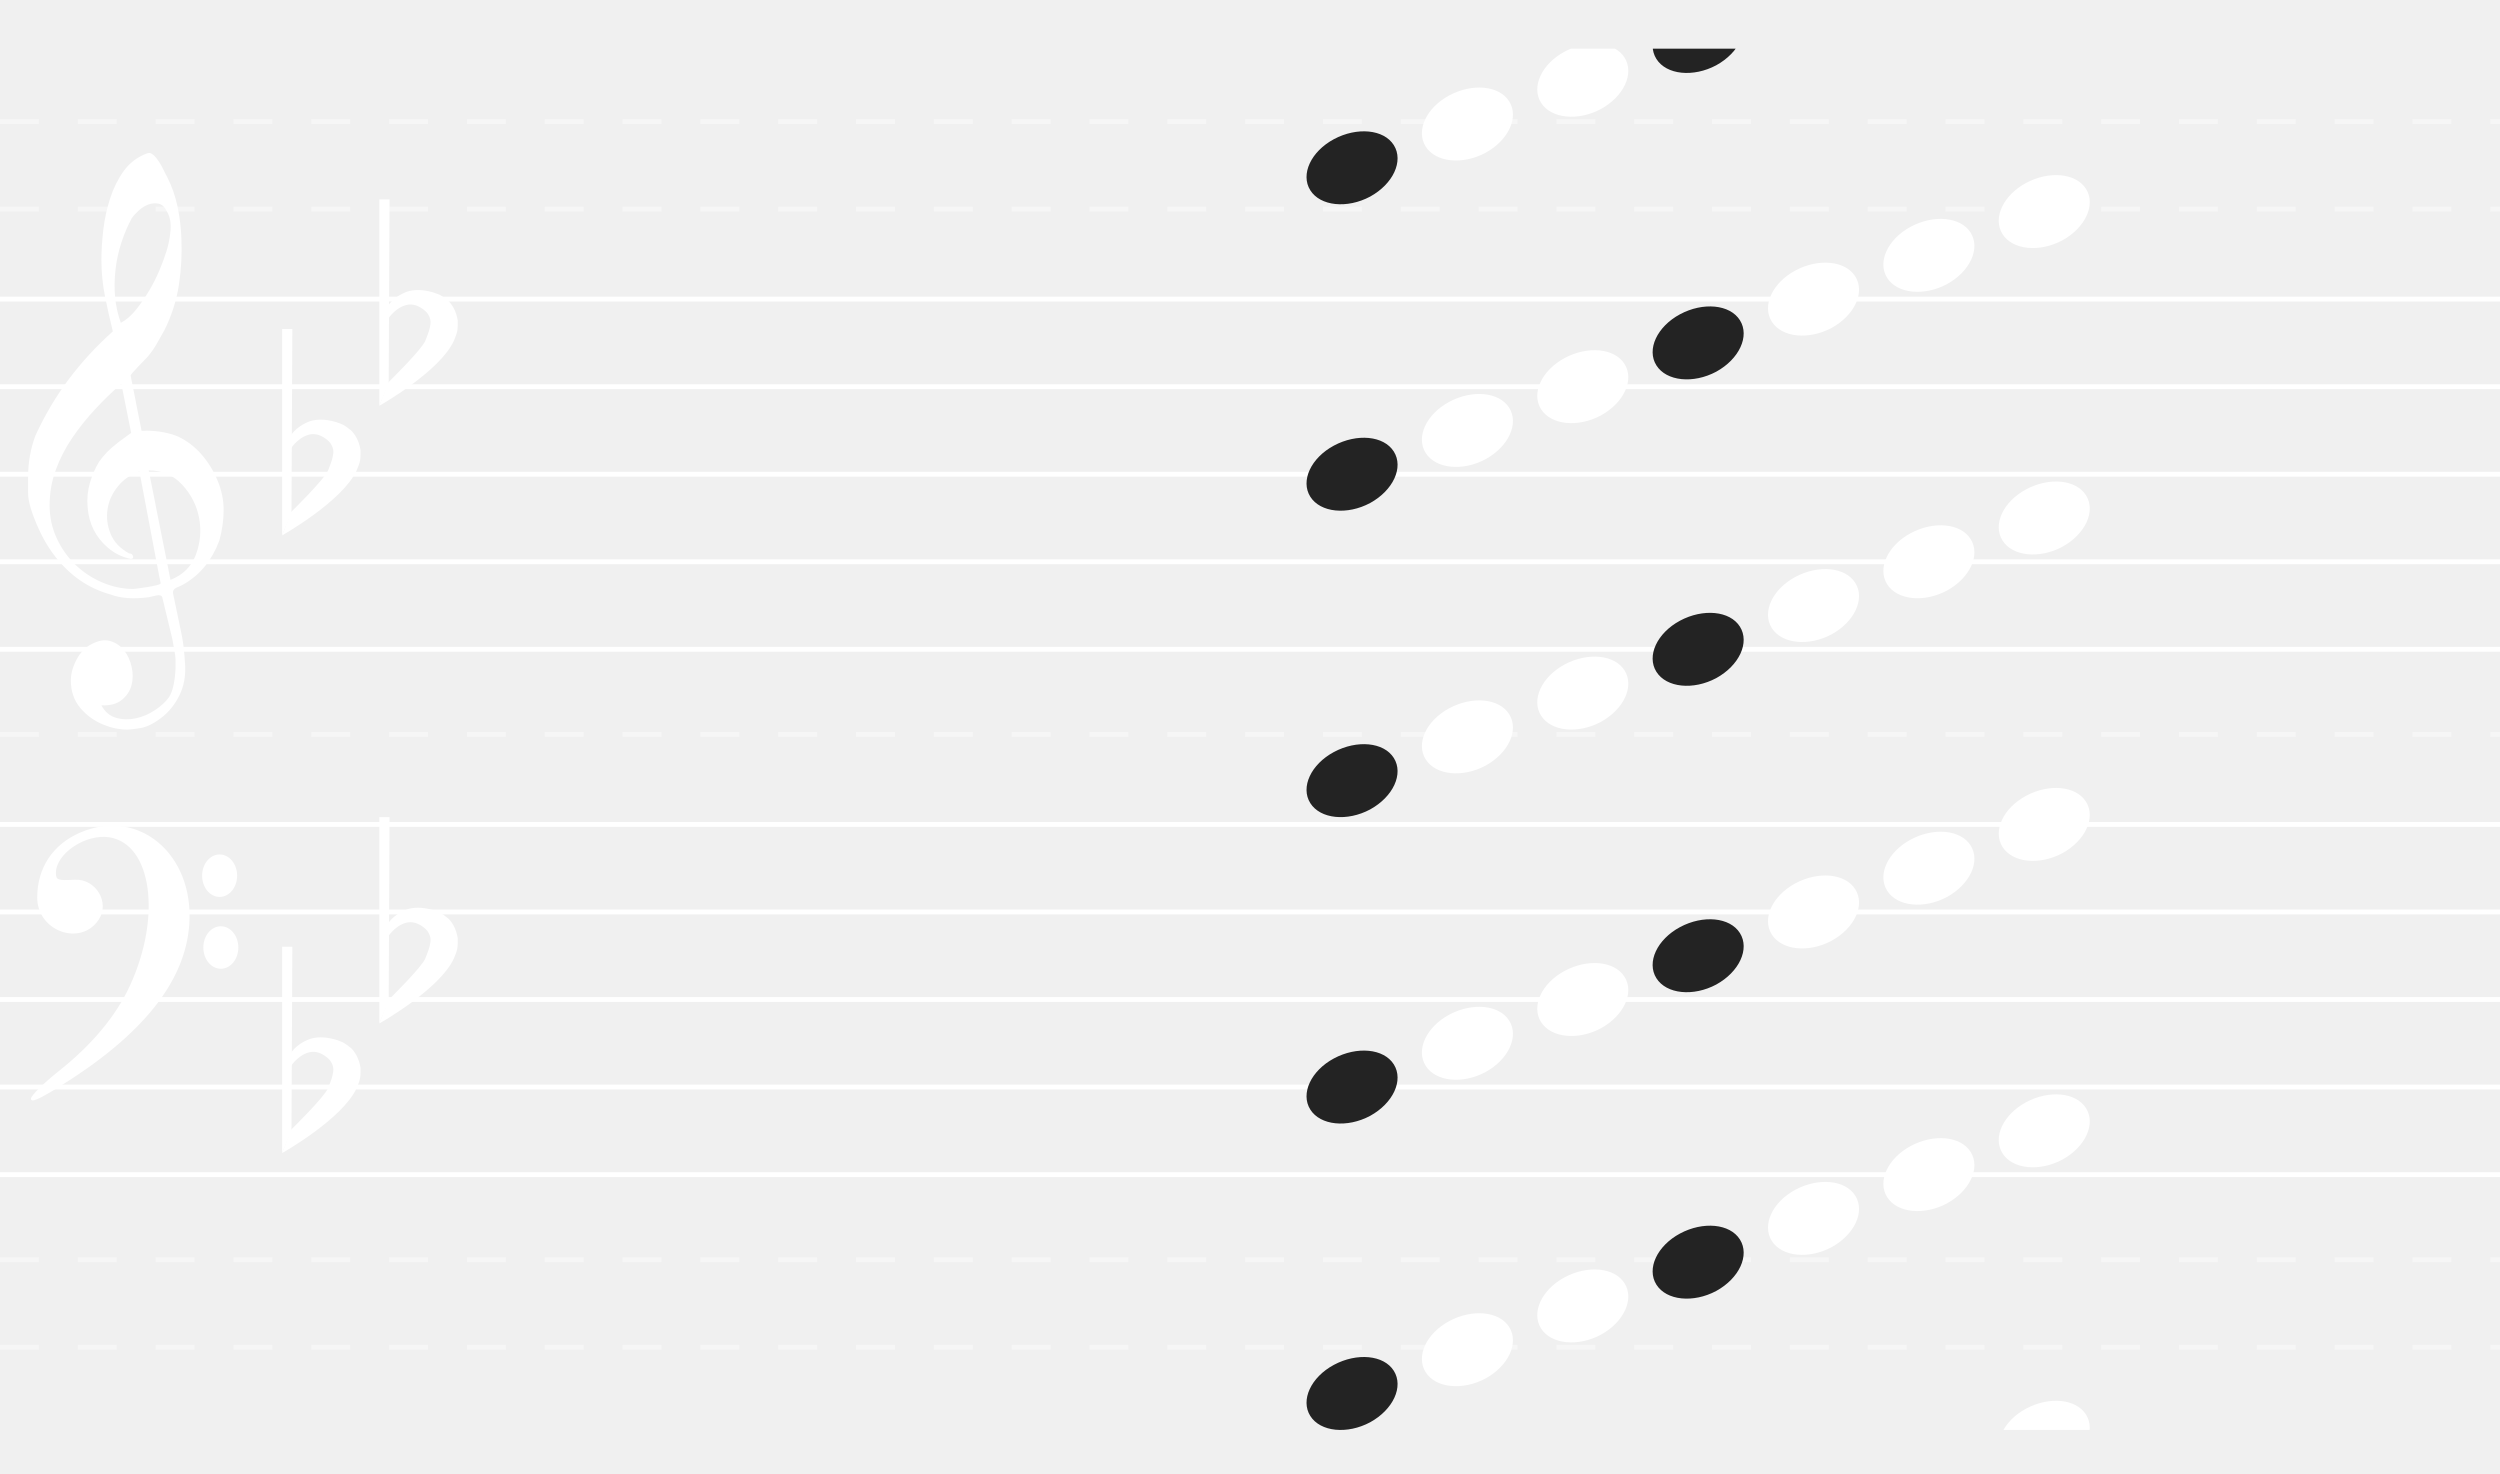
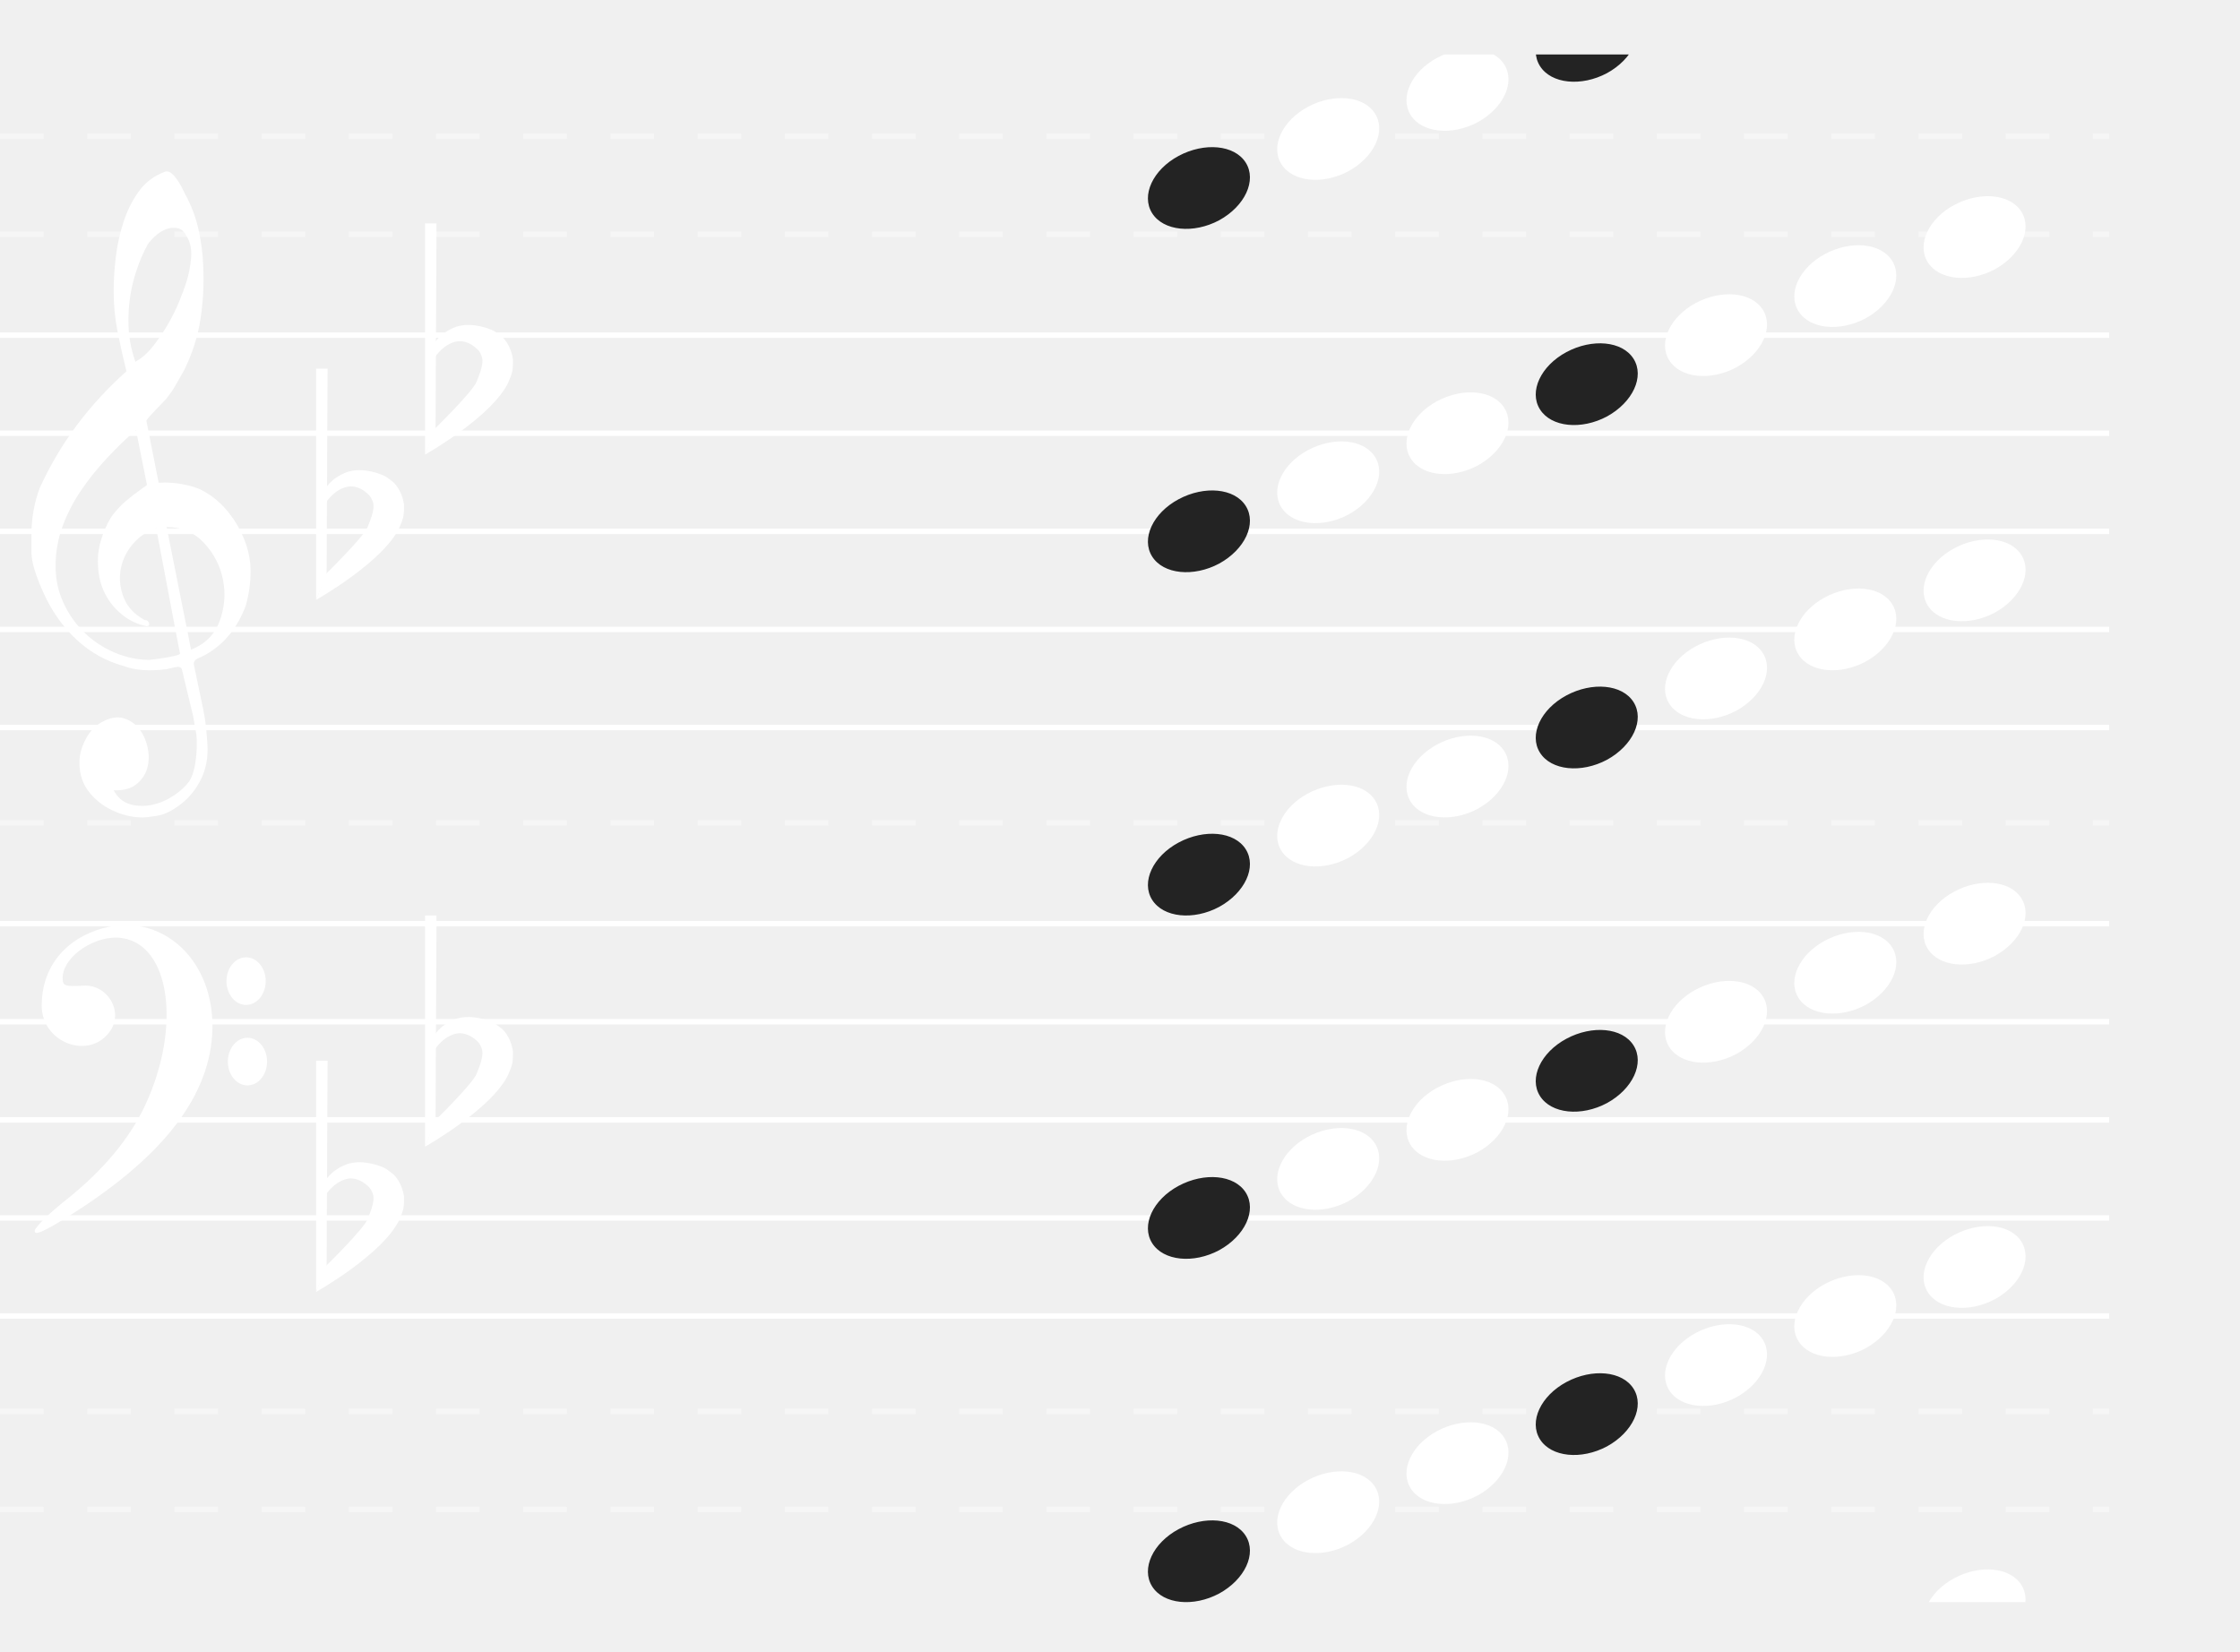
- <svg xmlns="http://www.w3.org/2000/svg" width="514" height="303" viewBox="0 0 514 303" fill="none">
-   <line y1="25" x2="514" y2="25" stroke="white" stroke-opacity="0.4" stroke-dasharray="8 8" />
-   <line y1="43" x2="514" y2="43" stroke="white" stroke-opacity="0.4" stroke-dasharray="8 8" />
-   <path d="M0 61.5H514" stroke="white" />
-   <path d="M0 79.5H514" stroke="white" />
-   <path d="M0 97.5H514" stroke="white" />
-   <path d="M0 115.5H514" stroke="white" />
-   <path d="M0 133.5H514" stroke="white" />
-   <line x1="4.2447e-08" y1="151" x2="514" y2="151" stroke="white" stroke-opacity="0.4" stroke-dasharray="8 8" />
-   <path d="M0 169.5H514" stroke="white" />
-   <path d="M0 187.5H514" stroke="white" />
-   <path d="M0 205.5H514" stroke="white" />
-   <path d="M0 223.5H514" stroke="white" />
-   <path d="M0 241.5H514" stroke="white" />
-   <line x1="4.2447e-08" y1="259" x2="514" y2="259" stroke="white" stroke-opacity="0.4" stroke-dasharray="8 8" />
-   <line x1="4.2447e-08" y1="277" x2="514" y2="277" stroke="white" stroke-opacity="0.4" stroke-dasharray="8 8" />
+ <svg xmlns="http://www.w3.org/2000/svg" width="411" height="303" viewBox="0 0 411 303" fill="none">
+   <line y1="25" x2="387" y2="25" stroke="white" stroke-opacity="0.4" stroke-dasharray="8 8" />
+   <line y1="43" x2="387" y2="43" stroke="white" stroke-opacity="0.4" stroke-dasharray="8 8" />
+   <path d="M0 61.5H387" stroke="white" />
+   <path d="M0 79.5H387" stroke="white" />
+   <path d="M0 97.5H387" stroke="white" />
+   <path d="M0 115.5H387" stroke="white" />
+   <path d="M0 133.5H387" stroke="white" />
+   <line x1="4.2447e-08" y1="151" x2="387" y2="151" stroke="white" stroke-opacity="0.4" stroke-dasharray="8 8" />
+   <path d="M0 169.5H387" stroke="white" />
+   <path d="M0 187.5H387" stroke="white" />
+   <path d="M0 205.5H387" stroke="white" />
+   <path d="M0 223.5H387" stroke="white" />
+   <path d="M0 241.5H387" stroke="white" />
+   <line x1="4.2447e-08" y1="259" x2="387" y2="259" stroke="white" stroke-opacity="0.4" stroke-dasharray="8 8" />
+   <line x1="4.2447e-08" y1="277" x2="387" y2="277" stroke="white" stroke-opacity="0.4" stroke-dasharray="8 8" />
  <path d="M28.663 96.938C26.878 97.542 25.403 98.563 24.238 99.999C23.073 101.435 22.363 103.004 22.108 104.705C21.853 106.406 22.062 108.088 22.736 109.751C23.41 111.414 24.675 112.756 26.532 113.777C26.969 113.777 27.242 113.966 27.352 114.344C27.461 114.722 27.297 114.91 26.86 114.91C25.076 114.533 23.51 113.758 22.162 112.586C19.649 110.431 18.266 107.654 18.011 104.252C17.865 102.551 18.02 100.907 18.475 99.319C18.93 97.731 19.558 96.276 20.36 94.953C21.343 93.555 22.508 92.345 23.856 91.325C23.928 91.249 24.138 91.079 24.484 90.814C24.83 90.55 25.167 90.304 25.494 90.077C25.822 89.851 26.314 89.492 26.969 89L24.948 78.908C23.164 80.457 21.398 82.168 19.65 84.039C17.901 85.91 16.317 87.885 14.897 89.964C13.477 92.043 12.339 94.245 11.483 96.569C10.627 98.894 10.199 101.341 10.199 103.912C10.199 106.293 10.682 108.532 11.647 110.63C12.612 112.728 13.896 114.552 15.498 116.101C17.1 117.651 18.948 118.87 21.043 119.759C23.137 120.647 25.258 121.091 27.406 121.091C27.48 121.091 27.816 121.053 28.417 120.977C29.018 120.902 29.655 120.808 30.329 120.694C31.003 120.581 31.622 120.458 32.186 120.325C32.75 120.193 33.033 120.051 33.033 119.9L32.705 118.313C31.285 110.866 29.937 103.741 28.663 96.938ZM30.575 96.711L35.054 119.22C37.64 118.199 39.387 116.451 40.298 113.975C41.209 111.5 41.417 108.986 40.926 106.435C40.434 103.883 39.278 101.624 37.457 99.659C35.637 97.693 33.342 96.711 30.575 96.711ZM24.839 66.378C25.968 65.772 27.015 64.866 27.98 63.656C28.945 62.447 29.837 61.152 30.657 59.772C31.476 58.393 32.186 56.985 32.787 55.548C33.388 54.112 33.87 52.808 34.234 51.636C34.635 50.389 34.908 48.99 35.054 47.441C35.2 45.891 34.963 44.587 34.344 43.528C33.907 42.584 33.334 42.036 32.623 41.884C31.913 41.733 31.203 41.79 30.493 42.054C29.783 42.319 29.109 42.744 28.471 43.33C27.834 43.916 27.37 44.435 27.079 44.889C26.277 46.363 25.576 48.007 24.976 49.822C24.375 51.636 23.965 53.517 23.747 55.464C23.528 57.41 23.501 59.281 23.665 61.077C23.828 62.872 24.22 64.639 24.839 66.378ZM23.2 68.135C22.581 65.641 22.035 63.193 21.561 60.793C21.088 58.393 20.851 55.926 20.851 53.394C20.851 51.542 20.979 49.51 21.234 47.299C21.489 45.088 21.953 42.933 22.627 40.835C23.3 38.737 24.229 36.857 25.413 35.194C26.596 33.531 28.171 32.321 30.138 31.565C30.32 31.49 30.502 31.452 30.684 31.452C30.939 31.452 31.239 31.603 31.585 31.906C31.931 32.208 32.295 32.652 32.678 33.238C33.06 33.824 33.397 34.428 33.688 35.052C33.979 35.676 34.198 36.101 34.344 36.328C35.327 38.256 36.046 40.306 36.502 42.479C36.957 44.653 37.221 46.817 37.294 48.971C37.439 52.222 37.266 55.435 36.775 58.61C36.283 61.785 35.291 64.885 33.797 67.908C33.288 68.816 32.769 69.732 32.241 70.658C31.713 71.585 31.085 72.482 30.356 73.351C30.211 73.503 29.947 73.777 29.564 74.173C29.181 74.57 28.79 74.977 28.389 75.392C27.989 75.808 27.634 76.196 27.324 76.554C27.015 76.914 26.86 77.131 26.86 77.207L29.099 88.546C29.114 88.621 30.22 88.546 30.22 88.546C32.357 88.574 34.619 88.933 36.584 89.737C38.477 90.644 40.107 91.891 41.473 93.479C42.838 95.067 43.93 96.853 44.75 98.837C45.569 100.821 45.979 102.834 45.979 104.875C45.979 106.916 45.687 108.995 45.105 111.112C43.612 115.119 41.227 118.086 37.949 120.013C37.585 120.24 37.066 120.496 36.392 120.779C35.719 121.062 35.455 121.507 35.6 122.111C36.474 126.23 37.066 129.063 37.376 130.616C37.685 132.168 37.913 134.172 38.058 136.626C38.204 138.973 37.812 141.084 36.884 142.972C35.955 144.869 34.708 146.407 33.142 147.595C31.576 148.79 30.147 149.484 28.854 149.698C27.561 149.906 26.678 150.006 26.205 150.006C24.566 150.006 22.963 149.684 21.398 149.04C19.467 148.289 17.847 147.137 16.536 145.584C15.225 144.031 14.569 142.142 14.569 139.917C14.569 138.515 14.961 137.077 15.744 135.603C16.527 134.129 17.556 133.07 18.83 132.433C20.25 131.675 21.534 131.467 22.681 131.803C23.828 132.147 24.775 132.791 25.522 133.735C26.268 134.68 26.787 135.825 27.079 137.163C27.37 138.508 27.352 139.76 27.024 140.933C26.696 142.107 26.032 143.101 25.03 143.91C24.029 144.725 22.636 145.09 20.851 145.019C21.58 146.378 22.599 147.237 23.91 147.595C25.221 147.96 26.569 147.981 27.952 147.68C29.337 147.38 30.638 146.822 31.858 146.006C33.078 145.198 34.035 144.318 34.726 143.373C35.163 142.693 35.491 141.806 35.71 140.711C35.928 139.61 36.056 138.472 36.092 137.277C36.128 136.089 36.092 135.159 35.983 134.501C35.873 133.835 35.691 132.805 35.436 131.41C34.344 126.838 33.652 123.962 33.36 122.788C33.215 122.414 32.823 122.291 32.186 122.423C31.549 122.556 31.012 122.679 30.575 122.788C27.443 123.21 24.821 123.017 22.709 122.225C19.431 121.318 16.545 119.701 14.05 117.377C11.556 115.053 9.553 112.237 8.042 108.929C6.53 105.622 5.775 103.108 5.775 101.388C5.775 99.669 5.775 98.582 5.775 98.128C5.775 95.067 6.285 92.194 7.304 89.51C9.234 85.314 11.52 81.459 14.16 77.944C16.8 74.429 19.813 71.159 23.2 68.135Z" fill="white" />
  <path d="M49.003 194.808C49.003 197.22 47.391 199.175 45.404 199.175C43.416 199.175 41.805 197.22 41.805 194.808C41.805 192.396 43.416 190.441 45.404 190.441C47.391 190.441 49.003 192.396 49.003 194.808ZM48.754 180.042C48.754 182.454 47.143 184.409 45.155 184.409C43.168 184.409 41.556 182.454 41.556 180.042C41.556 177.63 43.168 175.675 45.155 175.675C47.143 175.675 48.754 177.63 48.754 180.042ZM6.368 225.885C6.368 225.261 8.96 222.695 12.128 220.182C18.939 214.778 23.857 208.866 26.718 202.645C33.279 188.379 31.2 173.504 22.457 172.146C17.621 171.394 11.498 175.482 11.498 179.461C11.498 180.938 11.824 181.057 15.369 180.873C19.707 180.649 22.642 185.54 20.295 189.081C16.585 194.678 7.651 191.463 7.651 184.532C7.651 178.458 10.842 173.623 16.459 171.189C28.479 165.98 39.92 175.583 38.918 190.04C38.097 201.89 29.19 212.956 11.899 223.611C7.797 226.139 6.368 226.726 6.368 225.885Z" fill="white" />
  <path d="M58 194.649H60.104L59.929 232.519L58 237.045V194.649Z" fill="white" />
  <path d="M67.468 223.689C68.169 221.872 68.344 221.474 68.519 220.247C68.695 219.019 67.818 217.967 67.818 217.967C67.818 217.967 65.89 215.688 63.435 216.389C60.98 217.091 59.578 219.545 59.578 219.545V216.915C59.578 216.915 60.455 214.812 63.786 213.584C65.013 213.234 66.591 213.058 69.045 213.76C70.448 214.286 70.448 214.11 72.201 215.513C72.903 216.214 73.779 217.441 74.13 219.545C74.13 221.474 74.13 221.825 73.341 223.689C70.448 230.065 58 237.078 58 237.078L59.841 232.28C59.841 232.28 66.766 225.506 67.468 223.689Z" fill="white" />
  <path d="M77.987 168H80.091L79.915 205.87L77.987 210.396V168Z" fill="white" />
  <path d="M87.454 197.04C88.156 195.223 88.331 194.825 88.506 193.597C88.682 192.37 87.805 191.318 87.805 191.318C87.805 191.318 85.876 189.039 83.422 189.74C80.967 190.441 79.565 192.896 79.565 192.896V190.266C79.565 190.266 80.441 188.162 83.772 186.935C85 186.584 86.578 186.409 89.032 187.11C90.435 187.636 90.435 187.461 92.188 188.864C92.889 189.565 93.766 190.792 94.117 192.896C94.117 194.825 94.117 195.175 93.328 197.04C90.435 203.416 77.987 210.429 77.987 210.429L79.828 205.631C79.828 205.631 86.753 198.857 87.454 197.04Z" fill="white" />
  <path d="M58 67.649H60.104L59.929 105.519L58 110.045V67.649Z" fill="white" />
  <path d="M67.468 96.689C68.169 94.872 68.344 94.474 68.519 93.247C68.695 92.019 67.818 90.967 67.818 90.967C67.818 90.967 65.89 88.688 63.435 89.389C60.98 90.091 59.578 92.545 59.578 92.545V89.915C59.578 89.915 60.455 87.812 63.786 86.584C65.013 86.234 66.591 86.058 69.045 86.76C70.448 87.286 70.448 87.11 72.201 88.513C72.903 89.214 73.779 90.441 74.13 92.545C74.13 94.474 74.13 94.825 73.341 96.689C70.448 103.065 58 110.078 58 110.078L59.841 105.28C59.841 105.28 66.766 98.506 67.468 96.689Z" fill="white" />
  <path d="M77.987 41H80.091L79.915 78.87L77.987 83.396V41Z" fill="white" />
  <path d="M87.454 70.04C88.156 68.222 88.331 67.825 88.506 66.597C88.682 65.37 87.805 64.318 87.805 64.318C87.805 64.318 85.876 62.039 83.422 62.74C80.967 63.441 79.565 65.896 79.565 65.896V63.266C79.565 63.266 80.441 61.162 83.772 59.935C85 59.584 86.578 59.409 89.032 60.11C90.435 60.636 90.435 60.461 92.188 61.864C92.889 62.565 93.766 63.792 94.117 65.896C94.117 67.825 94.117 68.175 93.328 70.04C90.435 76.416 77.987 83.428 77.987 83.428L79.828 78.631C79.828 78.631 86.753 71.857 87.454 70.04Z" fill="white" />
  <g clip-path="url(#clip0_25_3796)">
-     <path d="M269.396 39.121C267.333 35.844 269.544 31.134 274.26 28.608C278.977 26.083 284.504 26.561 286.568 29.837C288.631 33.114 286.42 37.824 281.704 40.418C276.987 42.944 271.46 42.398 269.396 39.121Z" fill="#232323" />
-     <path d="M293.116 30.121C291.052 26.844 293.263 22.134 297.98 19.608C302.696 17.083 308.223 17.561 310.287 20.837C312.35 24.114 310.14 28.824 305.423 31.418C300.706 33.944 295.179 33.398 293.116 30.121Z" fill="white" />
-     <path d="M316.835 21.121C314.772 17.844 316.983 13.134 321.699 10.608C326.416 8.083 331.943 8.561 334.006 11.837C336.07 15.114 333.859 19.824 329.142 22.418C324.426 24.944 318.899 24.398 316.835 21.121Z" fill="white" />
-     <path d="M340.555 12.121C338.491 8.844 340.702 4.134 345.419 1.608C350.135 -0.917 355.662 -0.439 357.726 2.837C359.789 6.114 357.579 10.824 352.862 13.418C348.145 15.944 342.618 15.398 340.555 12.121Z" fill="#232323" />
-     <path d="M269.396 102.121C267.333 98.844 269.544 94.134 274.26 91.609C278.977 89.083 284.504 89.561 286.568 92.837C288.631 96.114 286.42 100.824 281.704 103.418C276.987 105.944 271.46 105.398 269.396 102.121Z" fill="#232323" />
-     <path d="M293.116 93.121C291.052 89.844 293.263 85.134 297.98 82.609C302.696 80.083 308.223 80.561 310.287 83.837C312.35 87.114 310.14 91.824 305.423 94.418C300.706 96.944 295.179 96.397 293.116 93.121Z" fill="white" />
-     <path d="M316.835 84.121C314.772 80.844 316.983 76.134 321.699 73.609C326.416 71.083 331.943 71.561 334.006 74.837C336.07 78.114 333.859 82.824 329.142 85.418C324.426 87.944 318.899 87.397 316.835 84.121Z" fill="white" />
-     <path d="M340.555 75.121C338.491 71.844 340.702 67.134 345.419 64.609C350.135 62.083 355.662 62.561 357.726 65.837C359.789 69.114 357.579 73.824 352.862 76.418C348.145 78.944 342.618 78.397 340.555 75.121Z" fill="#232323" />
-     <path d="M364.274 66.121C362.211 62.844 364.421 58.134 369.138 55.608C373.855 53.083 379.382 53.561 381.445 56.837C383.509 60.114 381.298 64.824 376.581 67.418C371.865 69.944 366.338 69.397 364.274 66.121Z" fill="white" />
-     <path d="M387.994 57.121C385.93 53.844 388.141 49.134 392.858 46.608C397.574 44.083 403.101 44.561 405.165 47.837C407.228 51.114 405.018 55.824 400.301 58.418C395.584 60.944 390.057 60.398 387.994 57.121Z" fill="white" />
-     <path d="M411.713 48.121C409.65 44.844 411.86 40.134 416.577 37.608C421.294 35.083 426.821 35.561 428.884 38.837C430.948 42.114 428.737 46.824 424.02 49.418C419.304 51.944 413.777 51.398 411.713 48.121Z" fill="white" />
-     <path d="M269.396 165.121C267.333 161.844 269.544 157.134 274.26 154.608C278.977 152.083 284.504 152.561 286.568 155.837C288.631 159.114 286.42 163.824 281.704 166.418C276.987 168.944 271.46 168.398 269.396 165.121Z" fill="#232323" />
-     <path d="M293.116 156.121C291.052 152.844 293.263 148.134 297.98 145.608C302.696 143.083 308.223 143.561 310.287 146.837C312.35 150.114 310.14 154.824 305.423 157.418C300.706 159.944 295.179 159.398 293.116 156.121Z" fill="white" />
-     <path d="M316.835 147.121C314.772 143.844 316.983 139.134 321.699 136.608C326.416 134.083 331.943 134.561 334.006 137.837C336.07 141.114 333.859 145.824 329.142 148.418C324.426 150.944 318.899 150.398 316.835 147.121Z" fill="white" />
-     <path d="M340.555 138.121C338.491 134.844 340.702 130.134 345.419 127.608C350.135 125.083 355.662 125.561 357.726 128.837C359.789 132.114 357.579 136.824 352.862 139.418C348.145 141.944 342.618 141.398 340.555 138.121Z" fill="#232323" />
-     <path d="M364.274 129.121C362.211 125.844 364.421 121.134 369.138 118.608C373.855 116.083 379.382 116.561 381.445 119.837C383.509 123.114 381.298 127.824 376.581 130.418C371.865 132.944 366.338 132.398 364.274 129.121Z" fill="white" />
-     <path d="M387.994 120.121C385.93 116.844 388.141 112.134 392.858 109.608C397.574 107.083 403.101 107.561 405.165 110.837C407.228 114.114 405.018 118.824 400.301 121.418C395.584 123.944 390.057 123.398 387.994 120.121Z" fill="white" />
-     <path d="M411.713 111.121C409.65 107.844 411.86 103.134 416.577 100.608C421.294 98.083 426.821 98.561 428.884 101.837C430.948 105.114 428.737 109.824 424.02 112.418C419.304 114.944 413.777 114.398 411.713 111.121Z" fill="white" />
-     <path d="M269.396 228.121C267.333 224.844 269.544 220.134 274.26 217.608C278.977 215.083 284.504 215.561 286.568 218.837C288.631 222.114 286.42 226.824 281.704 229.418C276.987 231.944 271.46 231.398 269.396 228.121Z" fill="#232323" />
-     <path d="M293.116 219.121C291.052 215.844 293.263 211.134 297.98 208.608C302.696 206.083 308.223 206.561 310.287 209.837C312.35 213.114 310.14 217.824 305.423 220.418C300.706 222.944 295.179 222.398 293.116 219.121Z" fill="white" />
-     <path d="M316.835 210.121C314.772 206.844 316.983 202.134 321.699 199.608C326.416 197.083 331.943 197.561 334.006 200.837C336.07 204.114 333.859 208.824 329.142 211.418C324.426 213.944 318.899 213.398 316.835 210.121Z" fill="white" />
-     <path d="M340.555 201.121C338.491 197.844 340.702 193.134 345.419 190.608C350.135 188.083 355.662 188.561 357.726 191.837C359.789 195.114 357.579 199.824 352.862 202.418C348.145 204.944 342.618 204.398 340.555 201.121Z" fill="#232323" />
-     <path d="M364.274 192.121C362.211 188.844 364.421 184.134 369.138 181.608C373.855 179.083 379.382 179.561 381.445 182.837C383.509 186.114 381.298 190.824 376.581 193.418C371.865 195.944 366.338 195.398 364.274 192.121Z" fill="white" />
-     <path d="M387.994 183.121C385.93 179.844 388.141 175.134 392.858 172.608C397.574 170.083 403.101 170.561 405.165 173.837C407.228 177.114 405.018 181.824 400.301 184.418C395.584 186.944 390.057 186.398 387.994 183.121Z" fill="white" />
-     <path d="M411.713 174.121C409.65 170.844 411.86 166.134 416.577 163.608C421.294 161.083 426.821 161.561 428.884 164.837C430.948 168.114 428.737 172.824 424.02 175.418C419.304 177.944 413.777 177.398 411.713 174.121Z" fill="white" />
-     <path d="M269.396 291.121C267.333 287.844 269.544 283.134 274.26 280.608C278.977 278.083 284.504 278.561 286.568 281.837C288.631 285.114 286.42 289.824 281.704 292.418C276.987 294.944 271.46 294.398 269.396 291.121Z" fill="#232323" />
-     <path d="M293.116 282.121C291.052 278.844 293.263 274.134 297.98 271.608C302.696 269.083 308.223 269.561 310.287 272.837C312.35 276.114 310.14 280.824 305.423 283.418C300.706 285.944 295.179 285.398 293.116 282.121Z" fill="white" />
-     <path d="M316.835 273.121C314.772 269.844 316.983 265.134 321.699 262.608C326.416 260.083 331.943 260.561 334.006 263.837C336.07 267.114 333.859 271.824 329.142 274.418C324.426 276.944 318.899 276.398 316.835 273.121Z" fill="white" />
-     <path d="M340.555 264.121C338.491 260.844 340.702 256.134 345.419 253.608C350.135 251.083 355.662 251.561 357.726 254.837C359.789 258.114 357.579 262.824 352.862 265.418C348.145 267.944 342.618 267.398 340.555 264.121Z" fill="#232323" />
-     <path d="M364.274 255.121C362.211 251.844 364.421 247.134 369.138 244.608C373.855 242.083 379.382 242.561 381.445 245.837C383.509 249.114 381.298 253.824 376.581 256.418C371.865 258.944 366.338 258.398 364.274 255.121Z" fill="white" />
-     <path d="M387.994 246.121C385.93 242.844 388.141 238.134 392.858 235.608C397.574 233.083 403.101 233.561 405.165 236.837C407.228 240.114 405.018 244.824 400.301 247.418C395.584 249.944 390.057 249.398 387.994 246.121Z" fill="white" />
-     <path d="M411.713 237.121C409.65 233.844 411.86 229.134 416.577 226.608C421.294 224.083 426.821 224.561 428.884 227.837C430.948 231.114 428.737 235.824 424.02 238.418C419.304 240.944 413.777 240.398 411.713 237.121Z" fill="white" />
-     <path d="M411.713 300.121C409.65 296.844 411.86 292.134 416.577 289.608C421.294 287.083 426.821 287.561 428.884 290.837C430.948 294.114 428.737 298.824 424.02 301.418C419.304 303.944 413.777 303.398 411.713 300.121Z" fill="white" />
+     <path d="M211.396 39.121C209.333 35.844 211.544 31.134 216.26 28.608C220.977 26.083 226.504 26.561 228.568 29.837C230.631 33.114 228.42 37.824 223.704 40.418C218.987 42.944 213.46 42.398 211.396 39.121Z" fill="#232323" />
+     <path d="M235.116 30.121C233.052 26.844 235.263 22.134 239.98 19.608C244.696 17.083 250.223 17.561 252.287 20.837C254.35 24.114 252.14 28.824 247.423 31.418C242.706 33.944 237.179 33.398 235.116 30.121Z" fill="white" />
+     <path d="M258.835 21.121C256.772 17.844 258.983 13.134 263.699 10.608C268.416 8.083 273.943 8.561 276.006 11.837C278.07 15.114 275.859 19.824 271.142 22.418C266.426 24.944 260.899 24.398 258.835 21.121Z" fill="white" />
+     <path d="M282.555 12.121C280.491 8.844 282.702 4.134 287.419 1.608C292.135 -0.917 297.662 -0.439 299.726 2.837C301.789 6.114 299.579 10.824 294.862 13.418C290.145 15.944 284.618 15.398 282.555 12.121Z" fill="#232323" />
+     <path d="M211.396 102.121C209.333 98.844 211.544 94.134 216.26 91.609C220.977 89.083 226.504 89.561 228.568 92.837C230.631 96.114 228.42 100.824 223.704 103.418C218.987 105.944 213.46 105.398 211.396 102.121Z" fill="#232323" />
+     <path d="M235.116 93.121C233.052 89.844 235.263 85.134 239.98 82.609C244.696 80.083 250.223 80.561 252.287 83.837C254.35 87.114 252.14 91.824 247.423 94.418C242.706 96.944 237.179 96.397 235.116 93.121Z" fill="white" />
+     <path d="M258.835 84.121C256.772 80.844 258.983 76.134 263.699 73.609C268.416 71.083 273.943 71.561 276.006 74.837C278.07 78.114 275.859 82.824 271.142 85.418C266.426 87.944 260.899 87.397 258.835 84.121Z" fill="white" />
+     <path d="M282.555 75.121C280.491 71.844 282.702 67.134 287.419 64.609C292.135 62.083 297.662 62.561 299.726 65.837C301.789 69.114 299.579 73.824 294.862 76.418C290.145 78.944 284.618 78.397 282.555 75.121Z" fill="#232323" />
+     <path d="M306.274 66.121C304.211 62.844 306.421 58.134 311.138 55.608C315.855 53.083 321.382 53.561 323.445 56.837C325.509 60.114 323.298 64.824 318.581 67.418C313.865 69.944 308.338 69.397 306.274 66.121Z" fill="white" />
+     <path d="M329.994 57.121C327.93 53.844 330.141 49.134 334.858 46.608C339.574 44.083 345.101 44.561 347.165 47.837C349.228 51.114 347.018 55.824 342.301 58.418C337.584 60.944 332.057 60.398 329.994 57.121Z" fill="white" />
+     <path d="M353.713 48.121C351.65 44.844 353.86 40.134 358.577 37.608C363.294 35.083 368.821 35.561 370.884 38.837C372.948 42.114 370.737 46.824 366.02 49.418C361.304 51.944 355.777 51.398 353.713 48.121Z" fill="white" />
+     <path d="M211.396 165.121C209.333 161.844 211.544 157.134 216.26 154.608C220.977 152.083 226.504 152.561 228.568 155.837C230.631 159.114 228.42 163.824 223.704 166.418C218.987 168.944 213.46 168.398 211.396 165.121Z" fill="#232323" />
+     <path d="M235.116 156.121C233.052 152.844 235.263 148.134 239.98 145.608C244.696 143.083 250.223 143.561 252.287 146.837C254.35 150.114 252.14 154.824 247.423 157.418C242.706 159.944 237.179 159.398 235.116 156.121Z" fill="white" />
+     <path d="M258.835 147.121C256.772 143.844 258.983 139.134 263.699 136.608C268.416 134.083 273.943 134.561 276.006 137.837C278.07 141.114 275.859 145.824 271.142 148.418C266.426 150.944 260.899 150.398 258.835 147.121Z" fill="white" />
+     <path d="M282.555 138.121C280.491 134.844 282.702 130.134 287.419 127.608C292.135 125.083 297.662 125.561 299.726 128.837C301.789 132.114 299.579 136.824 294.862 139.418C290.145 141.944 284.618 141.398 282.555 138.121Z" fill="#232323" />
+     <path d="M306.274 129.121C304.211 125.844 306.421 121.134 311.138 118.608C315.855 116.083 321.382 116.561 323.445 119.837C325.509 123.114 323.298 127.824 318.581 130.418C313.865 132.944 308.338 132.398 306.274 129.121Z" fill="white" />
+     <path d="M329.994 120.121C327.93 116.844 330.141 112.134 334.858 109.608C339.574 107.083 345.101 107.561 347.165 110.837C349.228 114.114 347.018 118.824 342.301 121.418C337.584 123.944 332.057 123.398 329.994 120.121Z" fill="white" />
+     <path d="M353.713 111.121C351.65 107.844 353.86 103.134 358.577 100.608C363.294 98.083 368.821 98.561 370.884 101.837C372.948 105.114 370.737 109.824 366.02 112.418C361.304 114.944 355.777 114.398 353.713 111.121Z" fill="white" />
+     <path d="M211.396 228.121C209.333 224.844 211.544 220.134 216.26 217.608C220.977 215.083 226.504 215.561 228.568 218.837C230.631 222.114 228.42 226.824 223.704 229.418C218.987 231.944 213.46 231.398 211.396 228.121Z" fill="#232323" />
+     <path d="M235.116 219.121C233.052 215.844 235.263 211.134 239.98 208.608C244.696 206.083 250.223 206.561 252.287 209.837C254.35 213.114 252.14 217.824 247.423 220.418C242.706 222.944 237.179 222.398 235.116 219.121Z" fill="white" />
+     <path d="M258.835 210.121C256.772 206.844 258.983 202.134 263.699 199.608C268.416 197.083 273.943 197.561 276.006 200.837C278.07 204.114 275.859 208.824 271.142 211.418C266.426 213.944 260.899 213.398 258.835 210.121Z" fill="white" />
+     <path d="M282.555 201.121C280.491 197.844 282.702 193.134 287.419 190.608C292.135 188.083 297.662 188.561 299.726 191.837C301.789 195.114 299.579 199.824 294.862 202.418C290.145 204.944 284.618 204.398 282.555 201.121Z" fill="#232323" />
+     <path d="M306.274 192.121C304.211 188.844 306.421 184.134 311.138 181.608C315.855 179.083 321.382 179.561 323.445 182.837C325.509 186.114 323.298 190.824 318.581 193.418C313.865 195.944 308.338 195.398 306.274 192.121Z" fill="white" />
+     <path d="M329.994 183.121C327.93 179.844 330.141 175.134 334.858 172.608C339.574 170.083 345.101 170.561 347.165 173.837C349.228 177.114 347.018 181.824 342.301 184.418C337.584 186.944 332.057 186.398 329.994 183.121Z" fill="white" />
+     <path d="M353.713 174.121C351.65 170.844 353.86 166.134 358.577 163.608C363.294 161.083 368.821 161.561 370.884 164.837C372.948 168.114 370.737 172.824 366.02 175.418C361.304 177.944 355.777 177.398 353.713 174.121Z" fill="white" />
+     <path d="M211.396 291.121C209.333 287.844 211.544 283.134 216.26 280.608C220.977 278.083 226.504 278.561 228.568 281.837C230.631 285.114 228.42 289.824 223.704 292.418C218.987 294.944 213.46 294.398 211.396 291.121Z" fill="#232323" />
+     <path d="M235.116 282.121C233.052 278.844 235.263 274.134 239.98 271.608C244.696 269.083 250.223 269.561 252.287 272.837C254.35 276.114 252.14 280.824 247.423 283.418C242.706 285.944 237.179 285.398 235.116 282.121Z" fill="white" />
+     <path d="M258.835 273.121C256.772 269.844 258.983 265.134 263.699 262.608C268.416 260.083 273.943 260.561 276.006 263.837C278.07 267.114 275.859 271.824 271.142 274.418C266.426 276.944 260.899 276.398 258.835 273.121Z" fill="white" />
+     <path d="M282.555 264.121C280.491 260.844 282.702 256.134 287.419 253.608C292.135 251.083 297.662 251.561 299.726 254.837C301.789 258.114 299.579 262.824 294.862 265.418C290.145 267.944 284.618 267.398 282.555 264.121Z" fill="#232323" />
+     <path d="M306.274 255.121C304.211 251.844 306.421 247.134 311.138 244.608C315.855 242.083 321.382 242.561 323.445 245.837C325.509 249.114 323.298 253.824 318.581 256.418C313.865 258.944 308.338 258.398 306.274 255.121Z" fill="white" />
+     <path d="M329.994 246.121C327.93 242.844 330.141 238.134 334.858 235.608C339.574 233.083 345.101 233.561 347.165 236.837C349.228 240.114 347.018 244.824 342.301 247.418C337.584 249.944 332.057 249.398 329.994 246.121Z" fill="white" />
+     <path d="M353.713 237.121C351.65 233.844 353.86 229.134 358.577 226.608C363.294 224.083 368.821 224.561 370.884 227.837C372.948 231.114 370.737 235.824 366.02 238.418C361.304 240.944 355.777 240.398 353.713 237.121Z" fill="white" />
+     <path d="M353.711 300.121C351.647 296.844 353.858 292.134 358.575 289.608C363.292 287.083 368.819 287.561 370.882 290.837C372.946 294.114 370.735 298.824 366.018 301.418C361.302 303.944 355.774 303.398 353.711 300.121Z" fill="white" />
  </g>
  <defs>
    <clipPath id="clip0_25_3796">
-       <rect width="306" height="284" fill="white" transform="translate(208 10)" />
+       <rect width="174" height="284" fill="white" transform="translate(208 10)" />
    </clipPath>
  </defs>
</svg>
